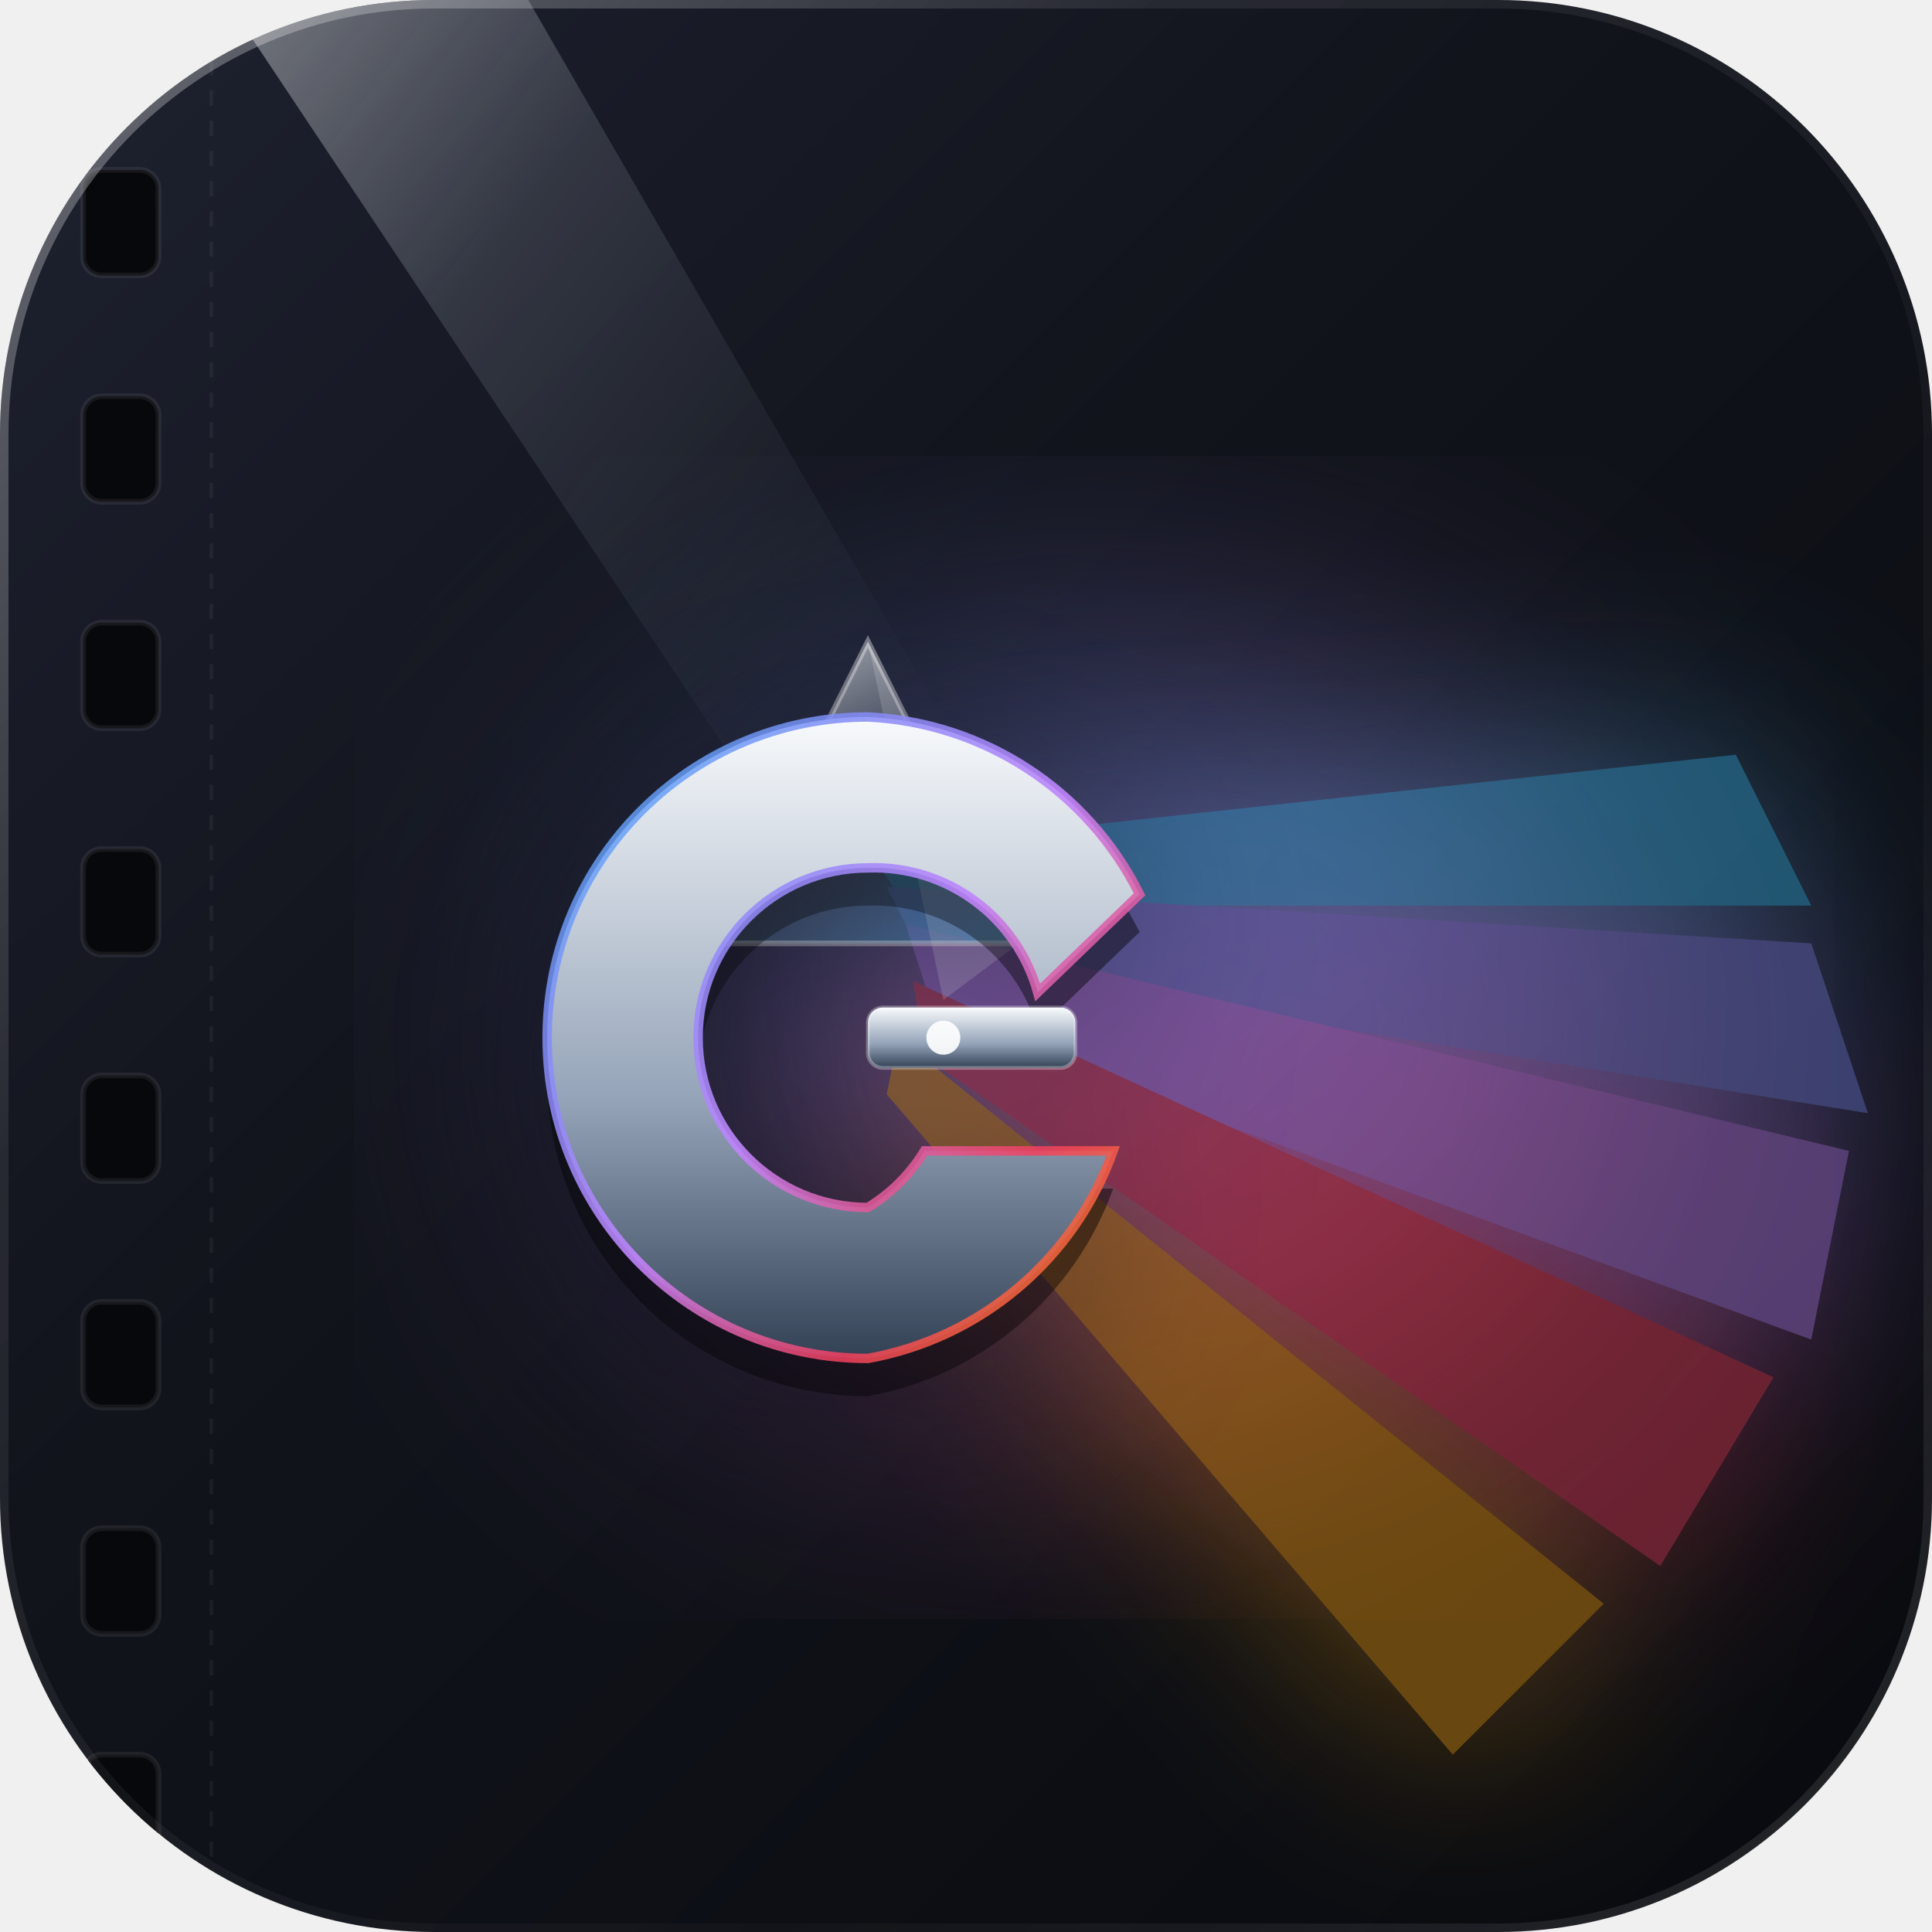
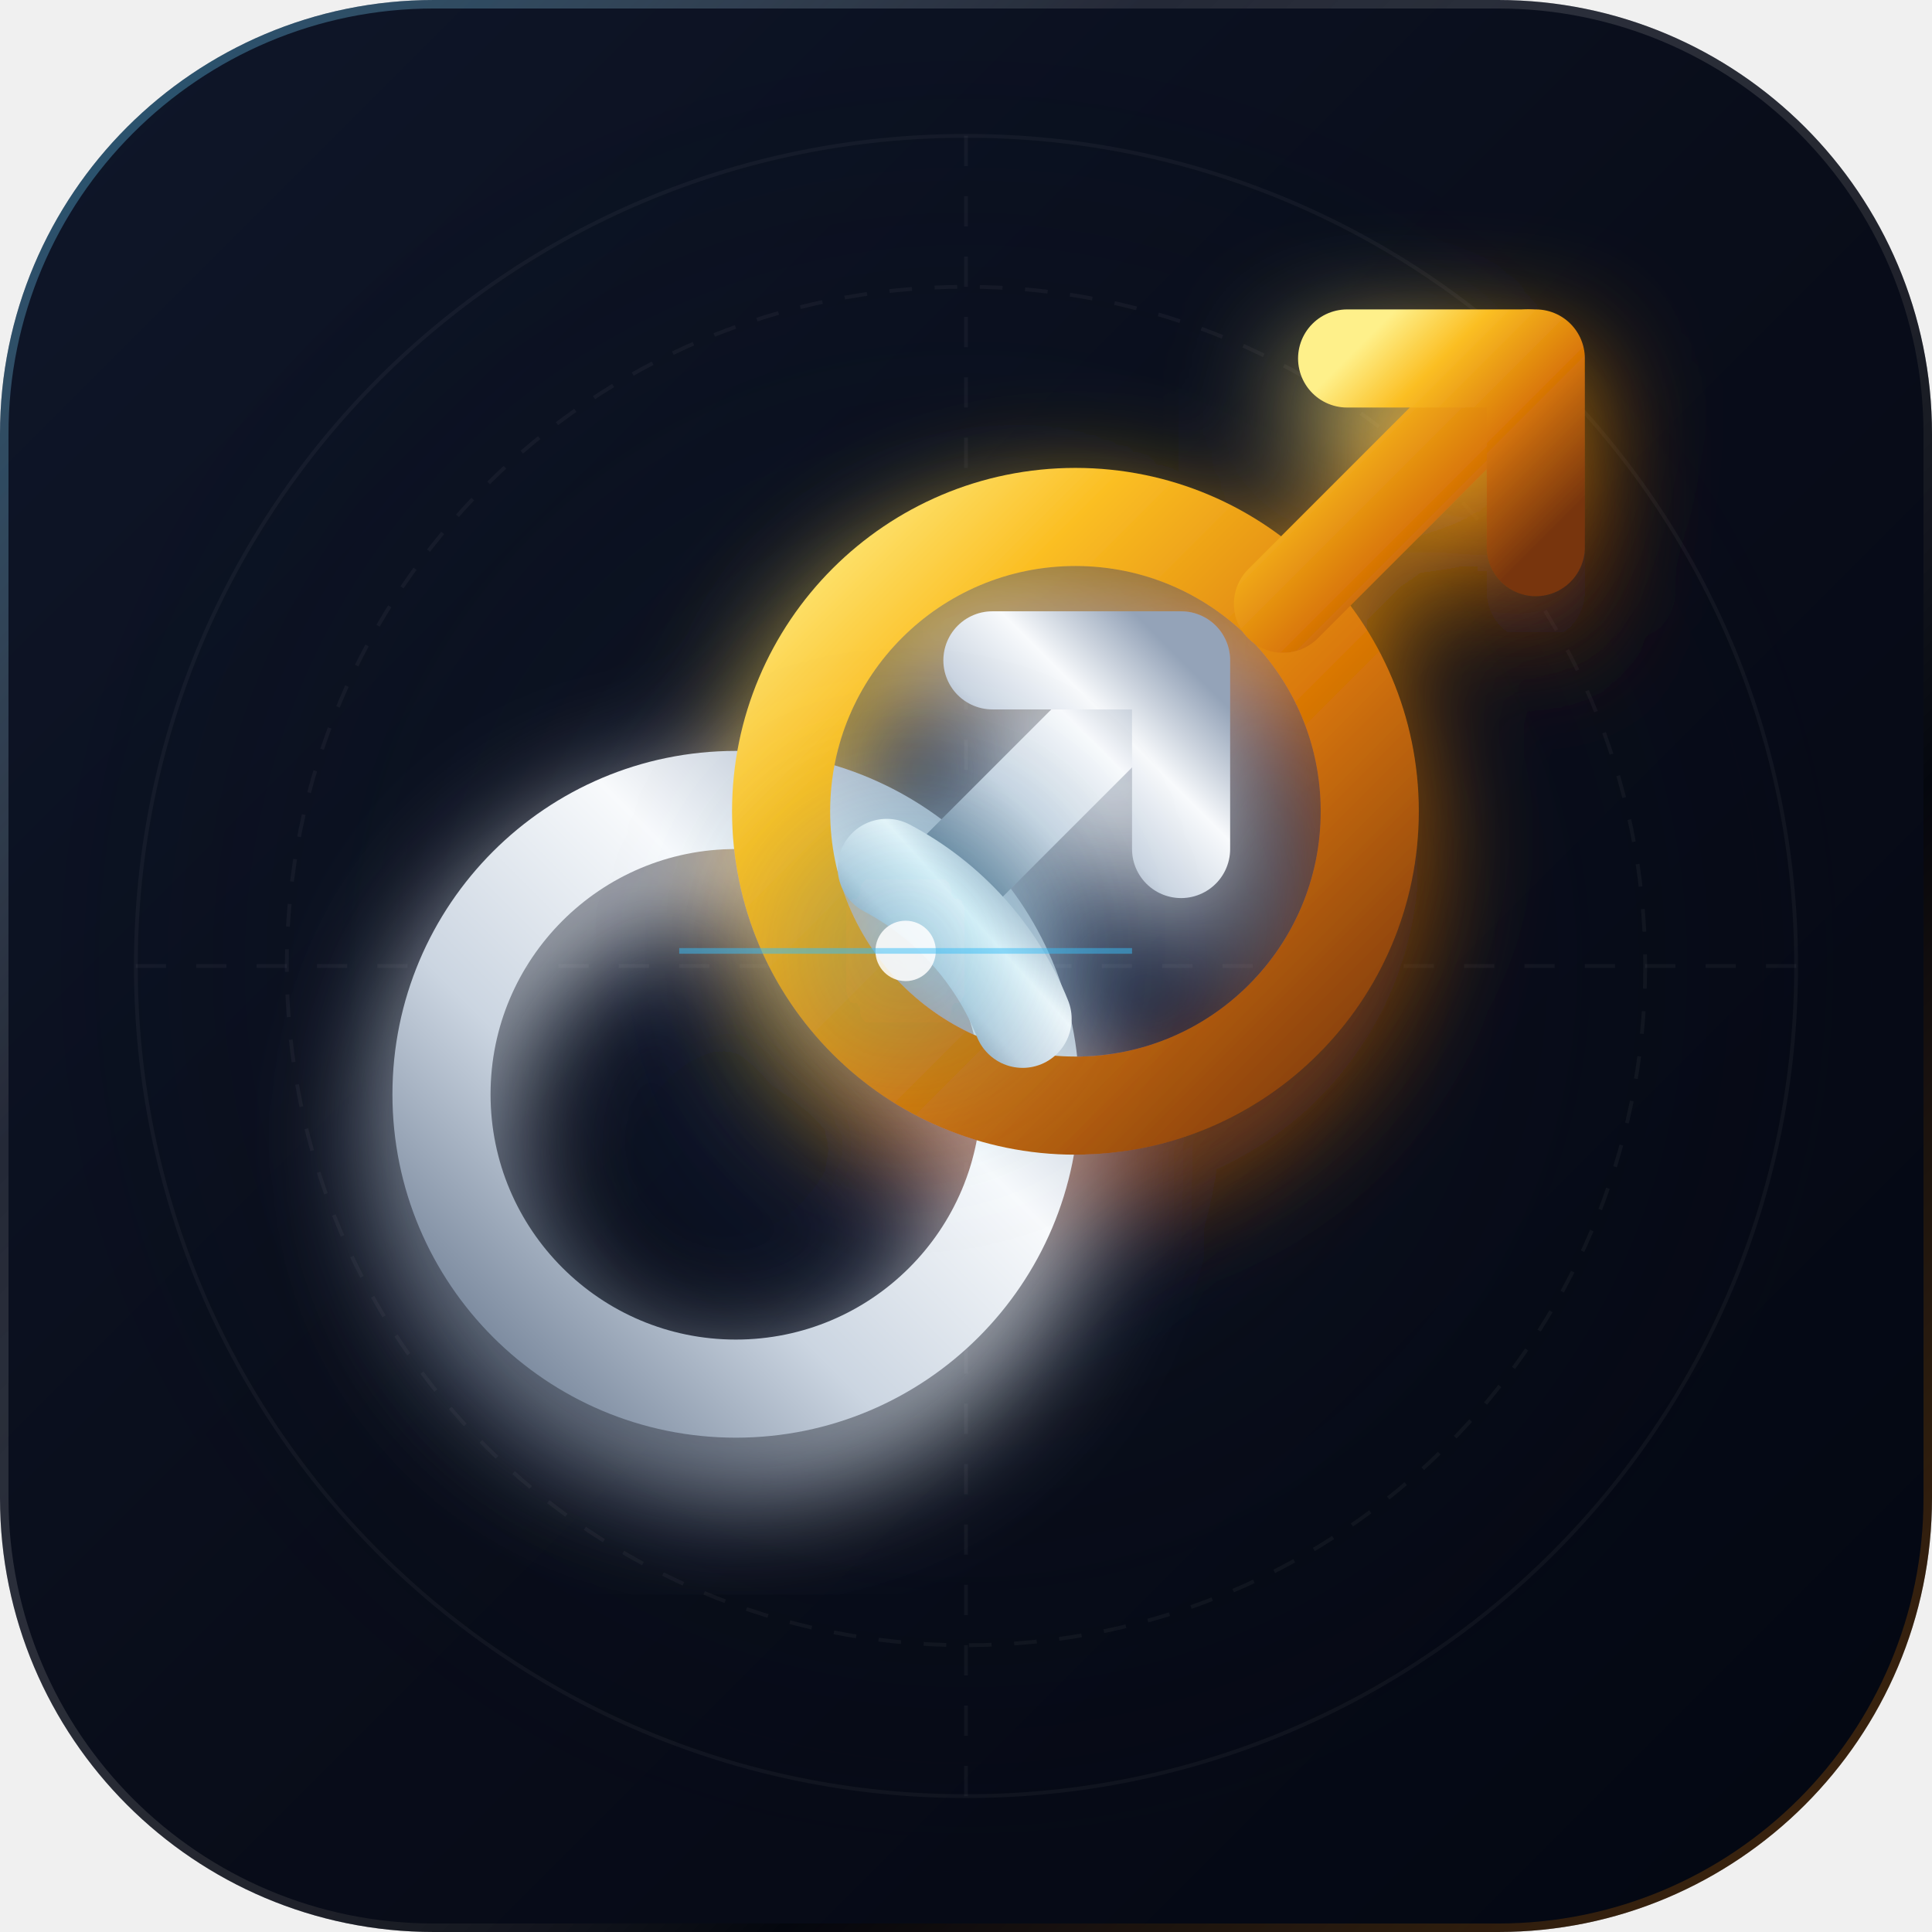
<svg xmlns="http://www.w3.org/2000/svg" viewBox="0 0 512 512" width="100%" height="100%">
  <defs>
    <clipPath id="squircle">
      <rect x="0" y="0" width="512" height="512" rx="115" ry="115" />
    </clipPath>
-     <linearGradient id="obsidianBase" x1="0%" y1="0%" x2="100%" y2="100%">
-       <stop offset="0%" stop-color="#1e2230" />
-       <stop offset="40%" stop-color="#12141c" />
-       <stop offset="100%" stop-color="#080a0e" />
+     <linearGradient id="midnightAbyss" x1="0%" y1="0%" x2="100%" y2="100%">
+       <stop offset="0%" stop-color="#0f172a" />
+       <stop offset="50%" stop-color="#090d1a" />
+       <stop offset="100%" stop-color="#030712" />
    </linearGradient>
-     <linearGradient id="bevelBorder" x1="0%" y1="0%" x2="100%" y2="100%">
-       <stop offset="0%" stop-color="#ffffff" stop-opacity="0.35" />
-       <stop offset="30%" stop-color="#ffffff" stop-opacity="0.08" />
-       <stop offset="70%" stop-color="#ffffff" stop-opacity="0.02" />
-       <stop offset="100%" stop-color="#ffffff" stop-opacity="0.12" />
+     <radialGradient id="nebulaCore" cx="50%" cy="50%" r="55%">
+       <stop offset="0%" stop-color="#1e3a8a" stop-opacity="0.4" />
+       <stop offset="45%" stop-color="#0e1726" stop-opacity="0.2" />
+       <stop offset="100%" stop-color="#030712" stop-opacity="0" />
+     </radialGradient>
+     <linearGradient id="goldSatin" x1="0%" y1="0%" x2="100%" y2="100%">
+       <stop offset="0%" stop-color="#fef08a" />
+       <stop offset="25%" stop-color="#fbbf24" />
+       <stop offset="60%" stop-color="#d97706" />
+       <stop offset="100%" stop-color="#78350f" />
    </linearGradient>
-     <linearGradient id="projectorBeam" x1="0%" y1="0%" x2="100%" y2="80%">
-       <stop offset="0%" stop-color="#ffffff" stop-opacity="0.4" />
-       <stop offset="35%" stop-color="#cbd5e1" stop-opacity="0.15" />
-       <stop offset="100%" stop-color="#64748b" stop-opacity="0" />
+     <linearGradient id="titaniumMetal" x1="0%" y1="100%" x2="100%" y2="0%">
+       <stop offset="0%" stop-color="#64748b" />
+       <stop offset="35%" stop-color="#cbd5e1" />
+       <stop offset="65%" stop-color="#f8fafc" />
+       <stop offset="100%" stop-color="#94a3b8" />
    </linearGradient>
-     <linearGradient id="refractedRainbow" x1="0%" y1="0%" x2="100%" y2="100%">
-       <stop offset="0%" stop-color="#38bdf8" stop-opacity="0.8" />
-       <stop offset="25%" stop-color="#818cf8" stop-opacity="0.85" />
-       <stop offset="50%" stop-color="#c084fc" stop-opacity="0.9" />
-       <stop offset="75%" stop-color="#f43f5e" stop-opacity="0.85" />
-       <stop offset="100%" stop-color="#f59e0b" stop-opacity="0.9" />
+     <radialGradient id="lensGlow" cx="50%" cy="50%" r="50%">
+       <stop offset="0%" stop-color="#38bdf8" stop-opacity="0.9" />
+       <stop offset="40%" stop-color="#06b6d4" stop-opacity="0.5" />
+       <stop offset="100%" stop-color="#0284c7" stop-opacity="0" />
+     </radialGradient>
+     <linearGradient id="rimGlow" x1="0%" y1="0%" x2="100%" y2="100%">
+       <stop offset="0%" stop-color="#38bdf8" stop-opacity="0.4" />
+       <stop offset="30%" stop-color="#ffffff" stop-opacity="0.1" />
+       <stop offset="70%" stop-color="#000000" stop-opacity="0.4" />
+       <stop offset="100%" stop-color="#d97706" stop-opacity="0.3" />
    </linearGradient>
-     <linearGradient id="prismGlass" x1="20%" y1="0%" x2="80%" y2="100%">
-       <stop offset="0%" stop-color="#ffffff" stop-opacity="0.75" />
-       <stop offset="50%" stop-color="#94a3b8" stop-opacity="0.25" />
-       <stop offset="100%" stop-color="#38bdf8" stop-opacity="0.4" />
-     </linearGradient>
-     <linearGradient id="letterG" x1="0%" y1="0%" x2="0%" y2="100%">
-       <stop offset="0%" stop-color="#f8fafc" />
-       <stop offset="60%" stop-color="#94a3b8" />
-       <stop offset="100%" stop-color="#334155" />
-     </linearGradient>
-     <filter id="prismGlow" x="-30%" y="-30%" width="160%" height="160%">
-       <feGaussianBlur stdDeviation="28" result="blur" />
-       <feComposite in="SourceGraphic" in2="blur" operator="over" />
+     <filter id="shadowMars" x="-20%" y="-20%" width="140%" height="140%">
+       <feGaussianBlur stdDeviation="16" result="blur" />
+       <feOffset dx="0" dy="12" result="offset" />
+       <feComposite in="SourceGraphic" in2="offset" operator="over" />
    </filter>
-     <filter id="softDiffusion" x="-20%" y="-20%" width="140%" height="140%">
-       <feGaussianBlur stdDeviation="40" />
+     <filter id="lensBloom" x="-50%" y="-50%" width="200%" height="200%">
+       <feGaussianBlur stdDeviation="22" />
    </filter>
  </defs>
  <g clip-path="url(#squircle)">
-     <rect width="512" height="512" fill="url(#obsidianBase)" />
-     <g fill="#07080c" stroke="#ffffff" stroke-opacity="0.07" stroke-width="1.5">
-       <rect x="22" y="45" width="20" height="28" rx="5" />
-       <rect x="22" y="105" width="20" height="28" rx="5" />
-       <rect x="22" y="165" width="20" height="28" rx="5" />
-       <rect x="22" y="225" width="20" height="28" rx="5" />
-       <rect x="22" y="285" width="20" height="28" rx="5" />
-       <rect x="22" y="345" width="20" height="28" rx="5" />
-       <rect x="22" y="405" width="20" height="28" rx="5" />
-       <rect x="22" y="465" width="20" height="28" rx="5" />
+     <rect width="512" height="512" fill="url(#midnightAbyss)" />
+     <circle cx="256" cy="256" r="240" fill="url(#nebulaCore)" />
+     <g stroke="#ffffff" stroke-opacity="0.04" stroke-width="1">
+       <circle cx="256" cy="256" r="180" fill="none" stroke-dasharray="6 6" />
+       <circle cx="256" cy="256" r="220" fill="none" />
+       <line x1="256" y1="36" x2="256" y2="476" stroke-dasharray="8 8" />
+       <line x1="36" y1="256" x2="476" y2="256" stroke-dasharray="8 8" />
    </g>
-     <line x1="56" y1="0" x2="56" y2="512" stroke="#ffffff" stroke-opacity="0.05" stroke-dasharray="4 4" />
-     <polygon points="60,0 140,0 270,225 210,225" fill="url(#projectorBeam)" />
-     <ellipse cx="290" cy="275" rx="140" ry="110" fill="url(#refractedRainbow)" opacity="0.35" filter="url(#softDiffusion)" />
-     <g opacity="0.4" filter="url(#prismGlow)">
-       <polygon points="230,225 460,200 480,240 240,240" fill="#38bdf8" />
-       <polygon points="235,235 480,250 495,295 245,255" fill="#818cf8" />
-       <polygon points="240,245 490,305 480,355 248,270" fill="#c084fc" />
-       <polygon points="242,260 470,365 440,415 245,280" fill="#f43f5e" />
-       <polygon points="238,275 425,425 385,465 235,290" fill="#f59e0b" />
+     <g filter="url(#shadowMars)">
+       <g transform="translate(195, 290)">
+         <circle cx="0" cy="0" r="78" fill="none" stroke="url(#titaniumMetal)" stroke-width="26" />
+         <line x1="55" y1="-55" x2="115" y2="-115" stroke="url(#titaniumMetal)" stroke-width="26" stroke-linecap="round" />
+         <path d="M 68 -115 L 118 -115 L 118 -65" fill="none" stroke="url(#titaniumMetal)" stroke-width="26" stroke-linecap="round" stroke-linejoin="round" />
+       </g>
+       <g transform="translate(285, 215)">
+         <circle cx="0" cy="0" r="78" fill="none" stroke="url(#goldSatin)" stroke-width="26" />
+         <line x1="55" y1="-55" x2="120" y2="-120" stroke="url(#goldSatin)" stroke-width="26" stroke-linecap="round" />
+         <path d="M 72 -120 L 122 -120 L 122 -70" fill="none" stroke="url(#goldSatin)" stroke-width="26" stroke-linecap="round" stroke-linejoin="round" />
+       </g>
+       <g transform="translate(195, 290)">
+         <path d="M 40 -60 A 78 78 0 0 1 76 -20" fill="none" stroke="url(#titaniumMetal)" stroke-width="26" stroke-linecap="round" />
+       </g>
    </g>
-     <polygon points="230,170 270,250 190,250" fill="url(#prismGlass)" stroke="#ffffff" stroke-opacity="0.4" stroke-width="1.5" />
-     <polygon points="230,170 270,250 250,265" fill="#ffffff" fill-opacity="0.18" />
-     <g transform="translate(230, 275)">
-       <path d="M 0 -85 A 85 85 0 0 0 -85 0 A 85 85 0 0 0 0 85 A 85 85 0 0 0 65 30 L 15 30 A 45 45 0 0 1 0 45 A 45 45 0 0 1 -45 0 A 45 45 0 0 1 0 -45 A 45 45 0 0 1 45 -12 L 72 -38 A 85 85 0 0 0 0 -85 Z" fill="#000000" opacity="0.5" transform="translate(0, 10)" filter="url(#prismGlow)" />
-       <path d="M 0 -85 A 85 85 0 0 0 -85 0 A 85 85 0 0 0 0 85 A 85 85 0 0 0 65 30 L 15 30 A 45 45 0 0 1 0 45 A 45 45 0 0 1 -45 0 A 45 45 0 0 1 0 -45 A 45 45 0 0 1 45 -12 L 72 -38 A 85 85 0 0 0 0 -85 Z" fill="url(#letterG)" stroke="url(#refractedRainbow)" stroke-width="2.5" />
-       <rect x="0" y="-8" width="55" height="16" rx="4" fill="url(#letterG)" stroke="#ffffff" stroke-opacity="0.3" stroke-width="1" />
-       <circle cx="20" cy="0" r="4.5" fill="#ffffff" opacity="0.9" />
-     </g>
-     <rect x="1" y="1" width="510" height="510" rx="114" ry="114" fill="none" stroke="url(#bevelBorder)" stroke-width="2.5" />
+     <ellipse cx="240" cy="252" rx="42" ry="42" fill="url(#lensGlow)" opacity="0.6" filter="url(#lensBloom)" />
+     <circle cx="240" cy="252" r="8" fill="#ffffff" opacity="0.85" />
+     <line x1="180" y1="252" x2="300" y2="252" stroke="#38bdf8" stroke-width="1.5" opacity="0.5" />
+     <rect x="1" y="1" width="510" height="510" rx="114" ry="114" fill="none" stroke="url(#rimGlow)" stroke-width="2.5" />
  </g>
</svg>
